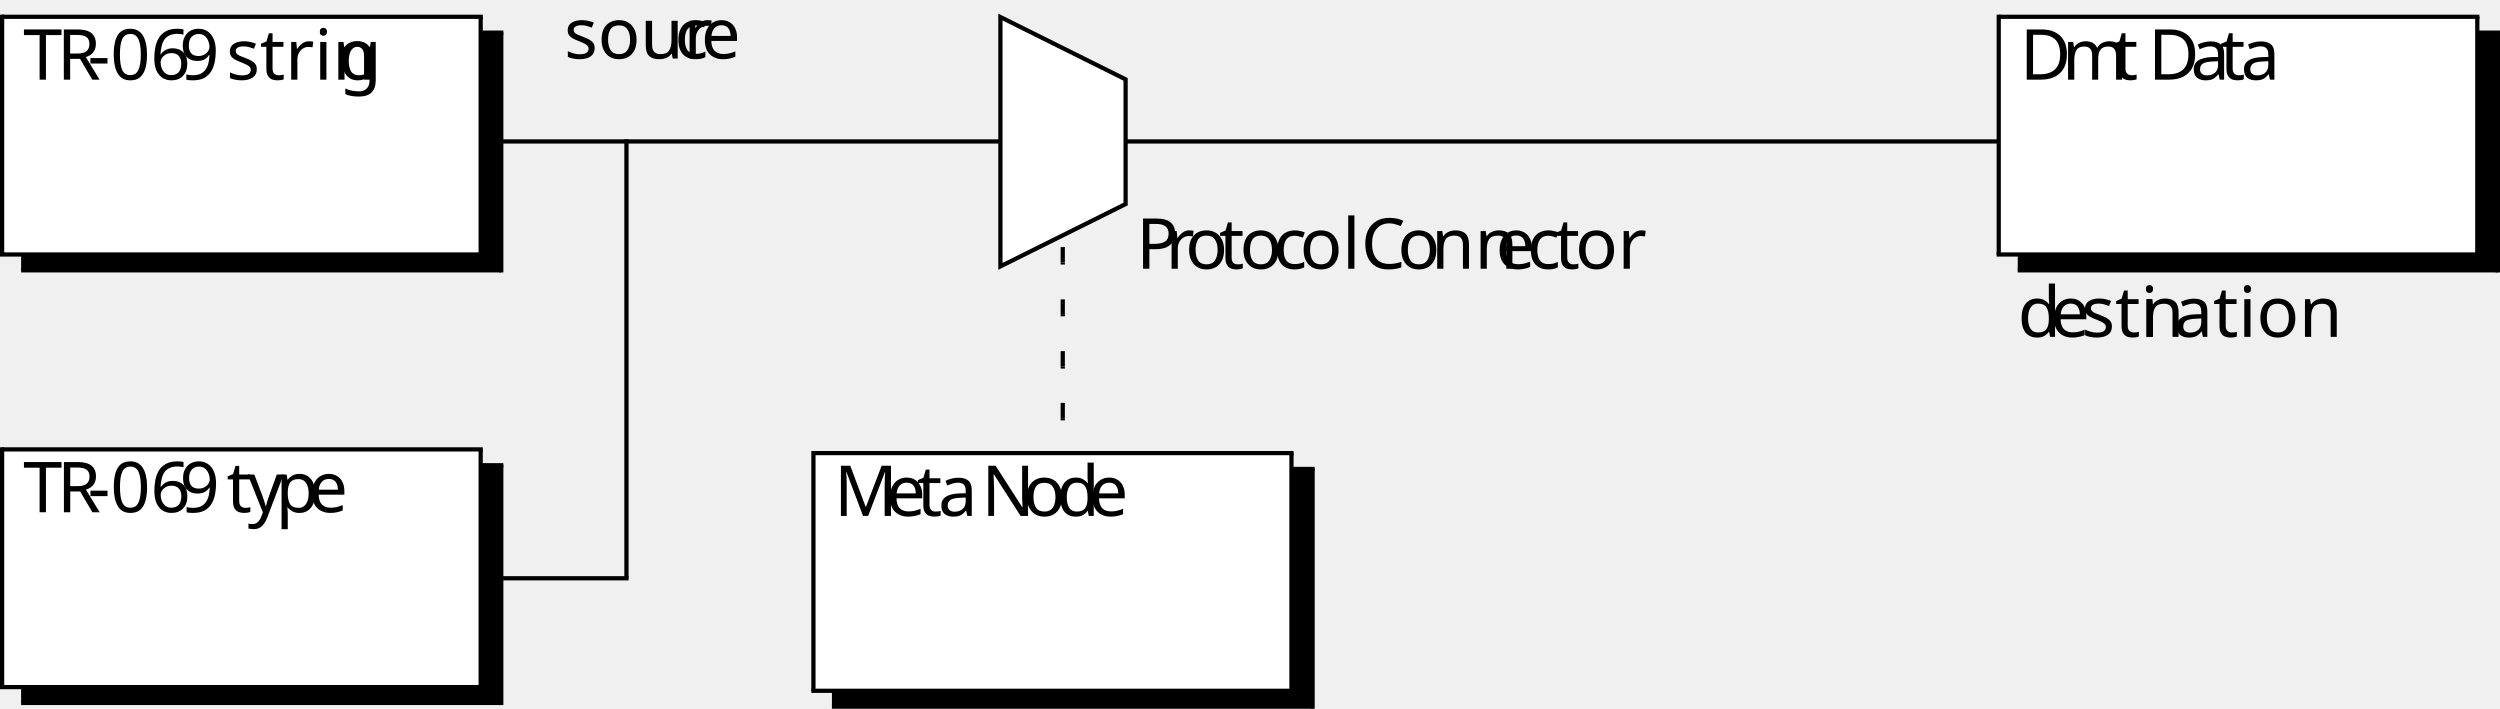
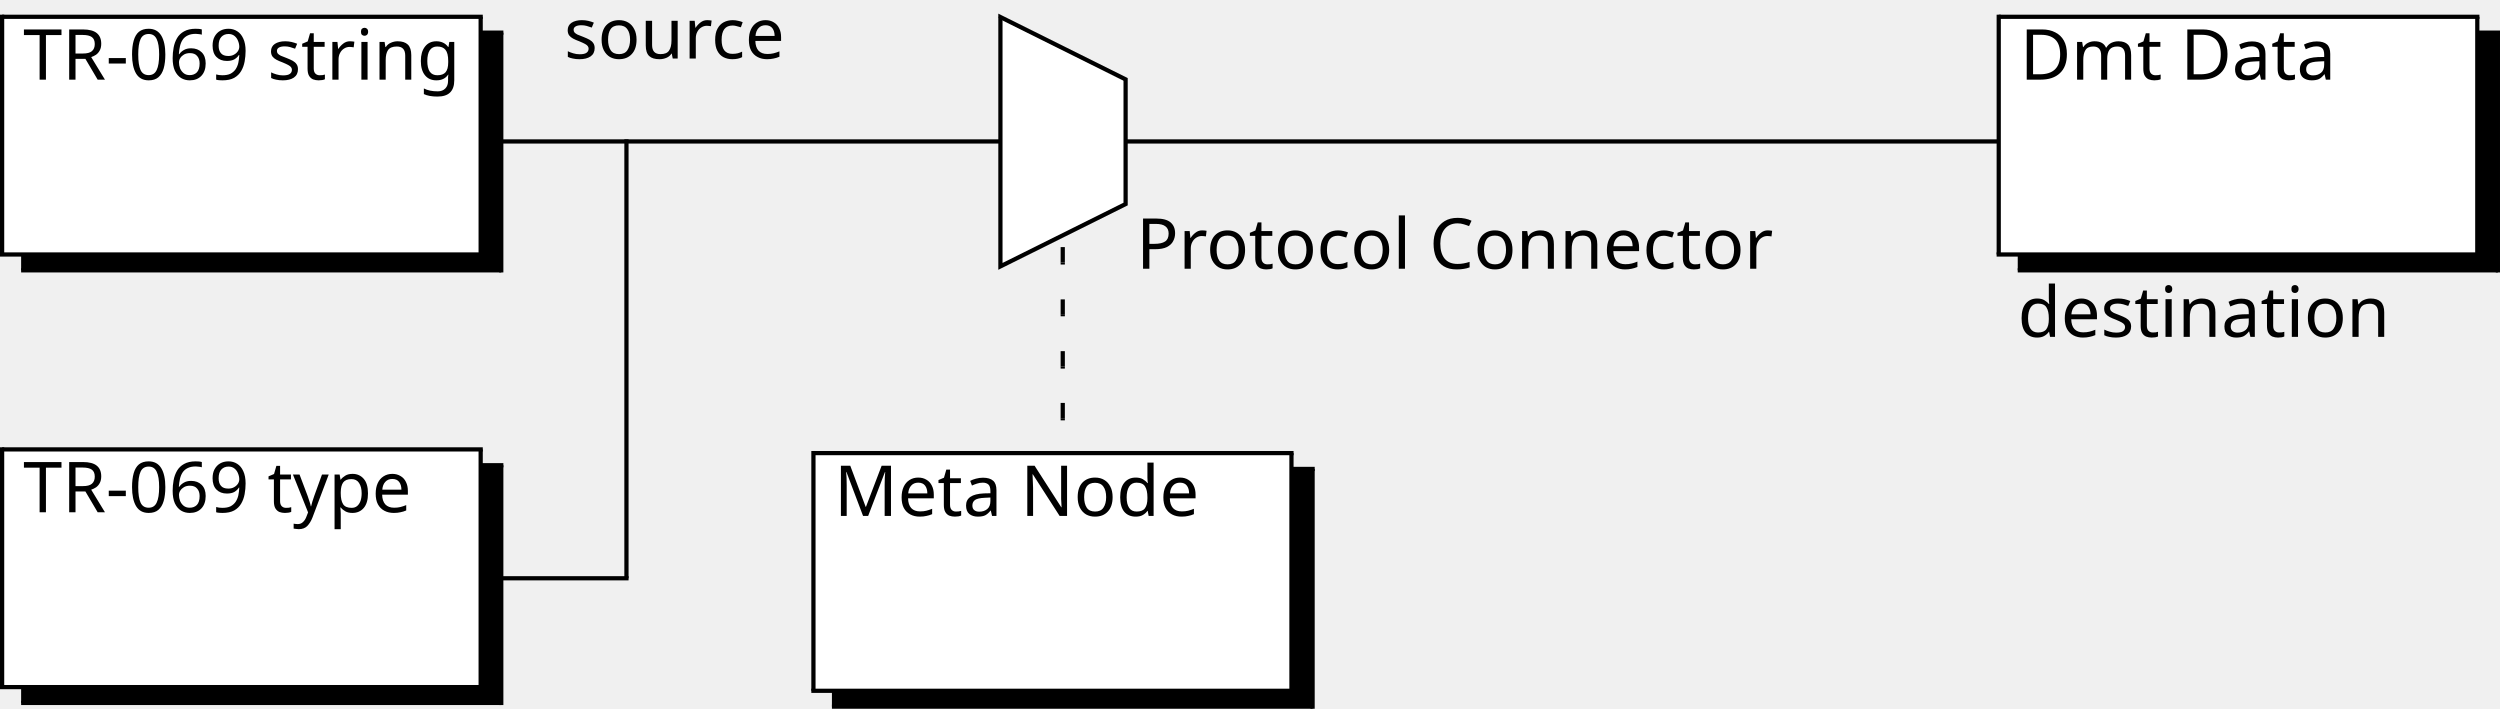
- <svg xmlns="http://www.w3.org/2000/svg" version="1.1" id="Layer_1" x="0px" y="0px" width="283.98px" height="80.508px" viewBox="0 0 283.98 80.508" style="enable-background:new 0 0 283.98 80.508;" xml:space="preserve">
-   <rect x="120.48" y="58.608" width="0.48" height="0.24" />
-   <rect x="120.48" y="57.588" width="0.48" height="1.02" />
-   <rect x="120.48" y="53.388" width="0.48" height="0.24" />
-   <rect x="120.48" y="51.708" width="0.48" height="1.68" />
-   <rect x="120.48" y="47.508" width="0.48" height="0.24" />
-   <rect x="120.48" y="45.768" width="0.48" height="1.74" />
-   <rect x="120.48" y="41.628" width="0.48" height="0.24" />
-   <rect x="120.48" y="39.888" width="0.48" height="1.74" />
-   <rect x="120.48" y="35.688" width="0.48" height="0.24" />
-   <rect x="120.48" y="34.008" width="0.48" height="1.68" />
-   <rect x="120.48" y="29.808" width="0.48" height="0.24" />
-   <rect x="120.48" y="28.068" width="0.48" height="1.74" />
-   <rect x="120.48" y="23.868" width="0.48" height="0.24" />
-   <rect x="120.48" y="22.908" width="0.48" height="0.96" />
+ <svg xmlns="http://www.w3.org/2000/svg" version="1.1" id="Layer_1" x="0px" y="0px" width="283.98px" height="80.508px" viewBox="0 0 283.98 80.508" enable-background="new 0 0 283.98 80.508" xml:space="preserve">
+   <rect x="120.48" y="58.607" width="0.479" height="0.24" />
+   <rect x="120.48" y="57.588" width="0.479" height="1.02" />
+   <rect x="120.48" y="53.389" width="0.479" height="0.239" />
+   <rect x="120.48" y="51.708" width="0.479" height="1.681" />
+   <rect x="120.48" y="47.508" width="0.479" height="0.24" />
+   <rect x="120.48" y="45.768" width="0.479" height="1.74" />
+   <rect x="120.48" y="41.628" width="0.479" height="0.24" />
+   <rect x="120.48" y="39.888" width="0.479" height="1.74" />
+   <rect x="120.48" y="35.688" width="0.479" height="0.24" />
+   <rect x="120.48" y="34.008" width="0.479" height="1.68" />
+   <rect x="120.48" y="29.808" width="0.479" height="0.24" />
+   <rect x="120.48" y="28.068" width="0.479" height="1.74" />
+   <rect x="120.48" y="23.868" width="0.479" height="0.24" />
+   <rect x="120.48" y="22.908" width="0.479" height="0.96" />
  <rect x="56.7" y="15.828" width="0.24" height="0.48" />
  <rect x="56.94" y="15.828" width="170.34" height="0.48" />
  <rect x="2.64" y="3.708" width="54.3" height="27" />
  <rect x="2.64" y="3.468" width="54.54" height="0.48" />
  <rect x="56.7" y="3.708" width="0.48" height="27.24" />
  <rect x="2.4" y="30.468" width="54.54" height="0.48" />
-   <rect x="2.4" y="3.468" width="0.48" height="27.24" />
-   <rect x="0.24" y="1.908" style="fill:#FFFFFF;" width="54.36" height="27" />
+   <rect x="2.4" y="3.468" width="0.479" height="27.24" />
+   <rect x="0.24" y="1.908" fill="#FFFFFF" width="54.36" height="27" />
  <rect x="0.24" y="1.668" width="54.6" height="0.479" />
-   <rect x="54.36" y="1.908" width="0.48" height="27.24" />
-   <rect y="28.668" width="54.6" height="0.48" />
-   <rect y="1.668" width="0.48" height="27.24" />
-   <text transform="matrix(1 0 0 1 2.6401 9.0479)">
-     <tspan x="0" y="0" style="font-family:'ProductusBook'; font-size:7.98;">T</tspan>
-     <tspan x="3.83" y="0" style="font-family:'ProductusBook'; font-size:7.98;">R</tspan>
-     <tspan x="7.317" y="0" style="font-family:'ProductusBook'; font-size:7.98;">-06</tspan>
-     <tspan x="17.715" y="0" style="font-family:'ProductusBook'; font-size:7.98;">9</tspan>
-     <tspan x="21.442" y="0" style="font-family:'ProductusBook'; font-size:7.98;"> </tspan>
-     <tspan x="23.062" y="0" style="font-family:'ProductusBook'; font-size:7.98;">strin</tspan>
-     <tspan x="35.806" y="0" style="font-family:'ProductusBook'; font-size:7.98;">g</tspan>
-   </text>
+   <rect x="54.36" y="1.908" width="0.479" height="27.24" />
+   <rect x="0" y="28.668" width="54.601" height="0.48" />
+   <rect x="0" y="1.668" width="0.48" height="27.24" />
+   <text transform="matrix(1 0 0 1 2.6399 9.0479)" font-family="'ProductusBook'" font-size="7.98">TR-069 string</text>
  <rect x="229.44" y="3.708" width="54.3" height="27" />
  <rect x="229.44" y="3.468" width="54.54" height="0.48" />
  <rect x="283.5" y="3.708" width="0.479" height="27.24" />
  <rect x="229.2" y="30.468" width="54.54" height="0.48" />
  <rect x="229.2" y="3.468" width="0.48" height="27.24" />
-   <rect x="227.041" y="1.908" style="fill:#FFFFFF;" width="54.359" height="27" />
-   <rect x="227.041" y="1.668" width="54.6" height="0.479" />
+   <rect x="227.041" y="1.908" fill="#FFFFFF" width="54.359" height="27" />
+   <rect x="227.041" y="1.668" width="54.601" height="0.479" />
  <rect x="281.161" y="1.908" width="0.479" height="27.24" />
-   <rect x="226.8" y="28.668" width="54.6" height="0.48" />
+   <rect x="226.8" y="28.668" width="54.601" height="0.48" />
  <rect x="226.8" y="1.668" width="0.479" height="27.24" />
-   <text transform="matrix(1 0 0 1 229.4399 9.0479)">
-     <tspan x="0" y="0" style="font-family:'ProductusBook'; font-size:7.98;">D</tspan>
-     <tspan x="4.804" y="0" style="font-family:'ProductusBook'; font-size:7.98;">m</tspan>
-     <tspan x="10.558" y="0" style="font-family:'ProductusBook'; font-size:7.98;">t</tspan>
-     <tspan x="12.951" y="0" style="font-family:'ProductusBook'; font-size:7.98;"> </tspan>
-     <tspan x="14.571" y="0" style="font-family:'ProductusBook'; font-size:7.98;">D</tspan>
-     <tspan x="19.375" y="0" style="font-family:'ProductusBook'; font-size:7.98;">a</tspan>
-     <tspan x="22.734" y="0" style="font-family:'ProductusBook'; font-size:7.98;">t</tspan>
-     <tspan x="25.081" y="0" style="font-family:'ProductusBook'; font-size:7.98;">a</tspan>
-   </text>
+   <text transform="matrix(1 0 0 1 229.4392 9.0479)" font-family="'ProductusBook'" font-size="7.98">Dmt Data</text>
  <rect x="94.74" y="53.268" width="54.36" height="27" />
-   <rect x="94.74" y="53.028" width="54.6" height="0.48" />
-   <rect x="148.86" y="53.268" width="0.48" height="27.24" />
-   <rect x="94.5" y="80.028" width="54.6" height="0.48" />
-   <rect x="94.5" y="53.028" width="0.48" height="27.24" />
-   <rect x="92.4" y="51.468" style="fill:#FFFFFF;" width="54.299" height="27" />
-   <rect x="92.4" y="51.228" width="54.54" height="0.48" />
+   <rect x="94.74" y="53.027" width="54.6" height="0.48" />
+   <rect x="148.86" y="53.268" width="0.479" height="27.24" />
+   <rect x="94.5" y="80.027" width="54.601" height="0.48" />
+   <rect x="94.5" y="53.027" width="0.48" height="27.24" />
+   <rect x="92.4" y="51.468" fill="#FFFFFF" width="54.299" height="27" />
+   <rect x="92.4" y="51.229" width="54.54" height="0.479" />
  <rect x="146.46" y="51.468" width="0.479" height="27.24" />
-   <rect x="92.16" y="78.228" width="54.54" height="0.48" />
-   <rect x="92.16" y="51.228" width="0.48" height="27.24" />
-   <text transform="matrix(1 0 0 1 94.7402 58.6079)">
-     <tspan x="0" y="0" style="font-family:'ProductusBook'; font-size:7.98;">M</tspan>
-     <tspan x="5.921" y="0" style="font-family:'ProductusBook'; font-size:7.98;">e</tspan>
-     <tspan x="9.408" y="0" style="font-family:'ProductusBook'; font-size:7.98;">t</tspan>
-     <tspan x="11.818" y="0" style="font-family:'ProductusBook'; font-size:7.98;">a</tspan>
-     <tspan x="15.122" y="0" style="font-family:'ProductusBook'; font-size:7.98;"> </tspan>
-     <tspan x="16.742" y="0" style="font-family:'ProductusBook'; font-size:7.98;">N</tspan>
-     <tspan x="21.482" y="0" style="font-family:'ProductusBook'; font-size:7.98;">o</tspan>
-     <tspan x="25.264" y="0" style="font-family:'ProductusBook'; font-size:7.98;">d</tspan>
-     <tspan x="28.927" y="0" style="font-family:'ProductusBook'; font-size:7.98;">e</tspan>
-   </text>
-   <text transform="matrix(1 0 0 1 64.0801 6.6475)">
-     <tspan x="0" y="0" style="font-family:'ProductusBook'; font-size:7.98;">sour</tspan>
-     <tspan x="12.544" y="0" style="font-family:'ProductusBook'; font-size:7.98;">c</tspan>
-     <tspan x="15.545" y="0" style="font-family:'ProductusBook'; font-size:7.98;">e</tspan>
-   </text>
-   <text transform="matrix(1 0 0 1 229.1997 38.2676)">
-     <tspan x="0" y="0" style="font-family:'ProductusBook'; font-size:7.98;">d</tspan>
-     <tspan x="3.694" y="0" style="font-family:'ProductusBook'; font-size:7.98;">e</tspan>
-     <tspan x="7.229" y="0" style="font-family:'ProductusBook'; font-size:7.98;">sti</tspan>
-     <tspan x="13.988" y="0" style="font-family:'ProductusBook'; font-size:7.98;">n</tspan>
-     <tspan x="17.707" y="0" style="font-family:'ProductusBook'; font-size:7.98;">ation</tspan>
-   </text>
-   <polyline style="fill-rule:evenodd;clip-rule:evenodd;fill:#FFFFFF;" points="113.64,1.908 113.64,30.228 127.86,23.148   127.86,8.988 " />
+   <rect x="92.16" y="78.229" width="54.54" height="0.479" />
+   <rect x="92.16" y="51.229" width="0.48" height="27.239" />
+   <text transform="matrix(1 0 0 1 94.74 58.6074)" font-family="'ProductusBook'" font-size="7.98">Meta Node</text>
+   <text transform="matrix(1 0 0 1 64.0798 6.6475)" font-family="'ProductusBook'" font-size="7.98">source</text>
+   <text transform="matrix(1 0 0 1 229.199 38.2676)" font-family="'ProductusBook'" font-size="7.98">destination</text>
+   <polyline fill="#FFFFFF" points="113.64,1.908 113.64,30.228 127.86,23.148 127.86,8.988 " />
  <polyline points="113.88,1.908 113.88,30.228 113.76,30.468 113.52,30.048 127.74,22.968 128.1,23.148 127.621,23.148   127.621,8.988 127.98,8.808 128.1,8.868 128.1,23.328 127.98,23.388 113.76,30.468 113.4,30.648 113.4,1.908 " />
  <polyline points="127.74,9.228 113.52,2.148 113.4,1.908 113.4,1.548 113.76,1.728 127.98,8.808 " />
-   <text transform="matrix(1 0 0 1 129.0601 30.5278)">
-     <tspan x="0" y="0" style="font-family:'ProductusBook'; font-size:7.98;">P</tspan>
-     <tspan x="3.352" y="0" style="font-family:'ProductusBook'; font-size:7.98;">r</tspan>
-     <tspan x="5.578" y="0" style="font-family:'ProductusBook'; font-size:7.98;">o</tspan>
-     <tspan x="9.408" y="0" style="font-family:'ProductusBook'; font-size:7.98;">t</tspan>
-     <tspan x="11.754" y="0" style="font-family:'ProductusBook'; font-size:7.98;">o</tspan>
-     <tspan x="15.585" y="0" style="font-family:'ProductusBook'; font-size:7.98;">c</tspan>
-     <tspan x="18.585" y="0" style="font-family:'ProductusBook'; font-size:7.98;">ol</tspan>
-     <tspan x="23.932" y="0" style="font-family:'ProductusBook'; font-size:7.98;"> </tspan>
-     <tspan x="25.544" y="0" style="font-family:'ProductusBook'; font-size:7.98;">C</tspan>
-     <tspan x="29.686" y="0" style="font-family:'ProductusBook'; font-size:7.98;">o</tspan>
-     <tspan x="33.523" y="0" style="font-family:'ProductusBook'; font-size:7.98;">nn</tspan>
-     <tspan x="40.849" y="0" style="font-family:'ProductusBook'; font-size:7.98;">e</tspan>
-     <tspan x="44.4" y="0" style="font-family:'ProductusBook'; font-size:7.98;">c</tspan>
-     <tspan x="47.528" y="0" style="font-family:'ProductusBook'; font-size:7.98;">t</tspan>
-     <tspan x="49.874" y="0" style="font-family:'ProductusBook'; font-size:7.98;">or</tspan>
-   </text>
+   <text transform="matrix(1 0 0 1 129.0598 30.5273)" font-family="'ProductusBook'" font-size="7.98">Protocol Connector</text>
  <rect x="2.64" y="52.848" width="54.3" height="27" />
-   <rect x="2.64" y="52.608" width="54.54" height="0.48" />
+   <rect x="2.64" y="52.607" width="54.54" height="0.48" />
  <rect x="56.7" y="52.848" width="0.48" height="27.24" />
-   <rect x="2.4" y="79.608" width="54.54" height="0.48" />
-   <rect x="2.4" y="52.608" width="0.48" height="27.24" />
-   <rect x="0.24" y="51.048" style="fill:#FFFFFF;" width="54.36" height="27" />
-   <rect x="0.24" y="50.808" width="54.6" height="0.48" />
-   <rect x="54.36" y="51.048" width="0.48" height="27.24" />
-   <rect y="77.808" width="54.6" height="0.48" />
-   <rect y="50.808" width="0.48" height="27.24" />
-   <text transform="matrix(1 0 0 1 2.6401 58.1875)">
-     <tspan x="0" y="0" style="font-family:'ProductusBook'; font-size:7.98;">T</tspan>
-     <tspan x="3.838" y="0" style="font-family:'ProductusBook'; font-size:7.98;">R</tspan>
-     <tspan x="7.326" y="0" style="font-family:'ProductusBook'; font-size:7.98;">-06</tspan>
-     <tspan x="17.747" y="0" style="font-family:'ProductusBook'; font-size:7.98;">9</tspan>
-     <tspan x="21.474" y="0" style="font-family:'ProductusBook'; font-size:7.98;"> </tspan>
-     <tspan x="23.094" y="0" style="font-family:'ProductusBook'; font-size:7.98;">t</tspan>
-     <tspan x="25.487" y="0" style="font-family:'ProductusBook'; font-size:7.98;">y</tspan>
-     <tspan x="28.671" y="0" style="font-family:'ProductusBook'; font-size:7.98;">p</tspan>
-     <tspan x="32.382" y="0" style="font-family:'ProductusBook'; font-size:7.98;">e</tspan>
-   </text>
-   <rect x="56.7" y="65.448" width="14.7" height="0.48" />
-   <rect x="70.92" y="15.828" width="0.48" height="49.86" />
+   <rect x="2.4" y="79.607" width="54.54" height="0.48" />
+   <rect x="2.4" y="52.607" width="0.479" height="27.24" />
+   <rect x="0.24" y="51.048" fill="#FFFFFF" width="54.36" height="27" />
+   <rect x="0.24" y="50.809" width="54.6" height="0.479" />
+   <rect x="54.36" y="51.048" width="0.479" height="27.24" />
+   <rect x="0" y="77.809" width="54.601" height="0.479" />
+   <rect x="0" y="50.809" width="0.48" height="27.239" />
+   <text transform="matrix(1 0 0 1 2.6399 58.1875)" font-family="'ProductusBook'" font-size="7.98">TR-069 type</text>
+   <rect x="56.7" y="65.448" width="14.7" height="0.479" />
+   <rect x="70.92" y="15.828" width="0.48" height="49.859" />
</svg>
